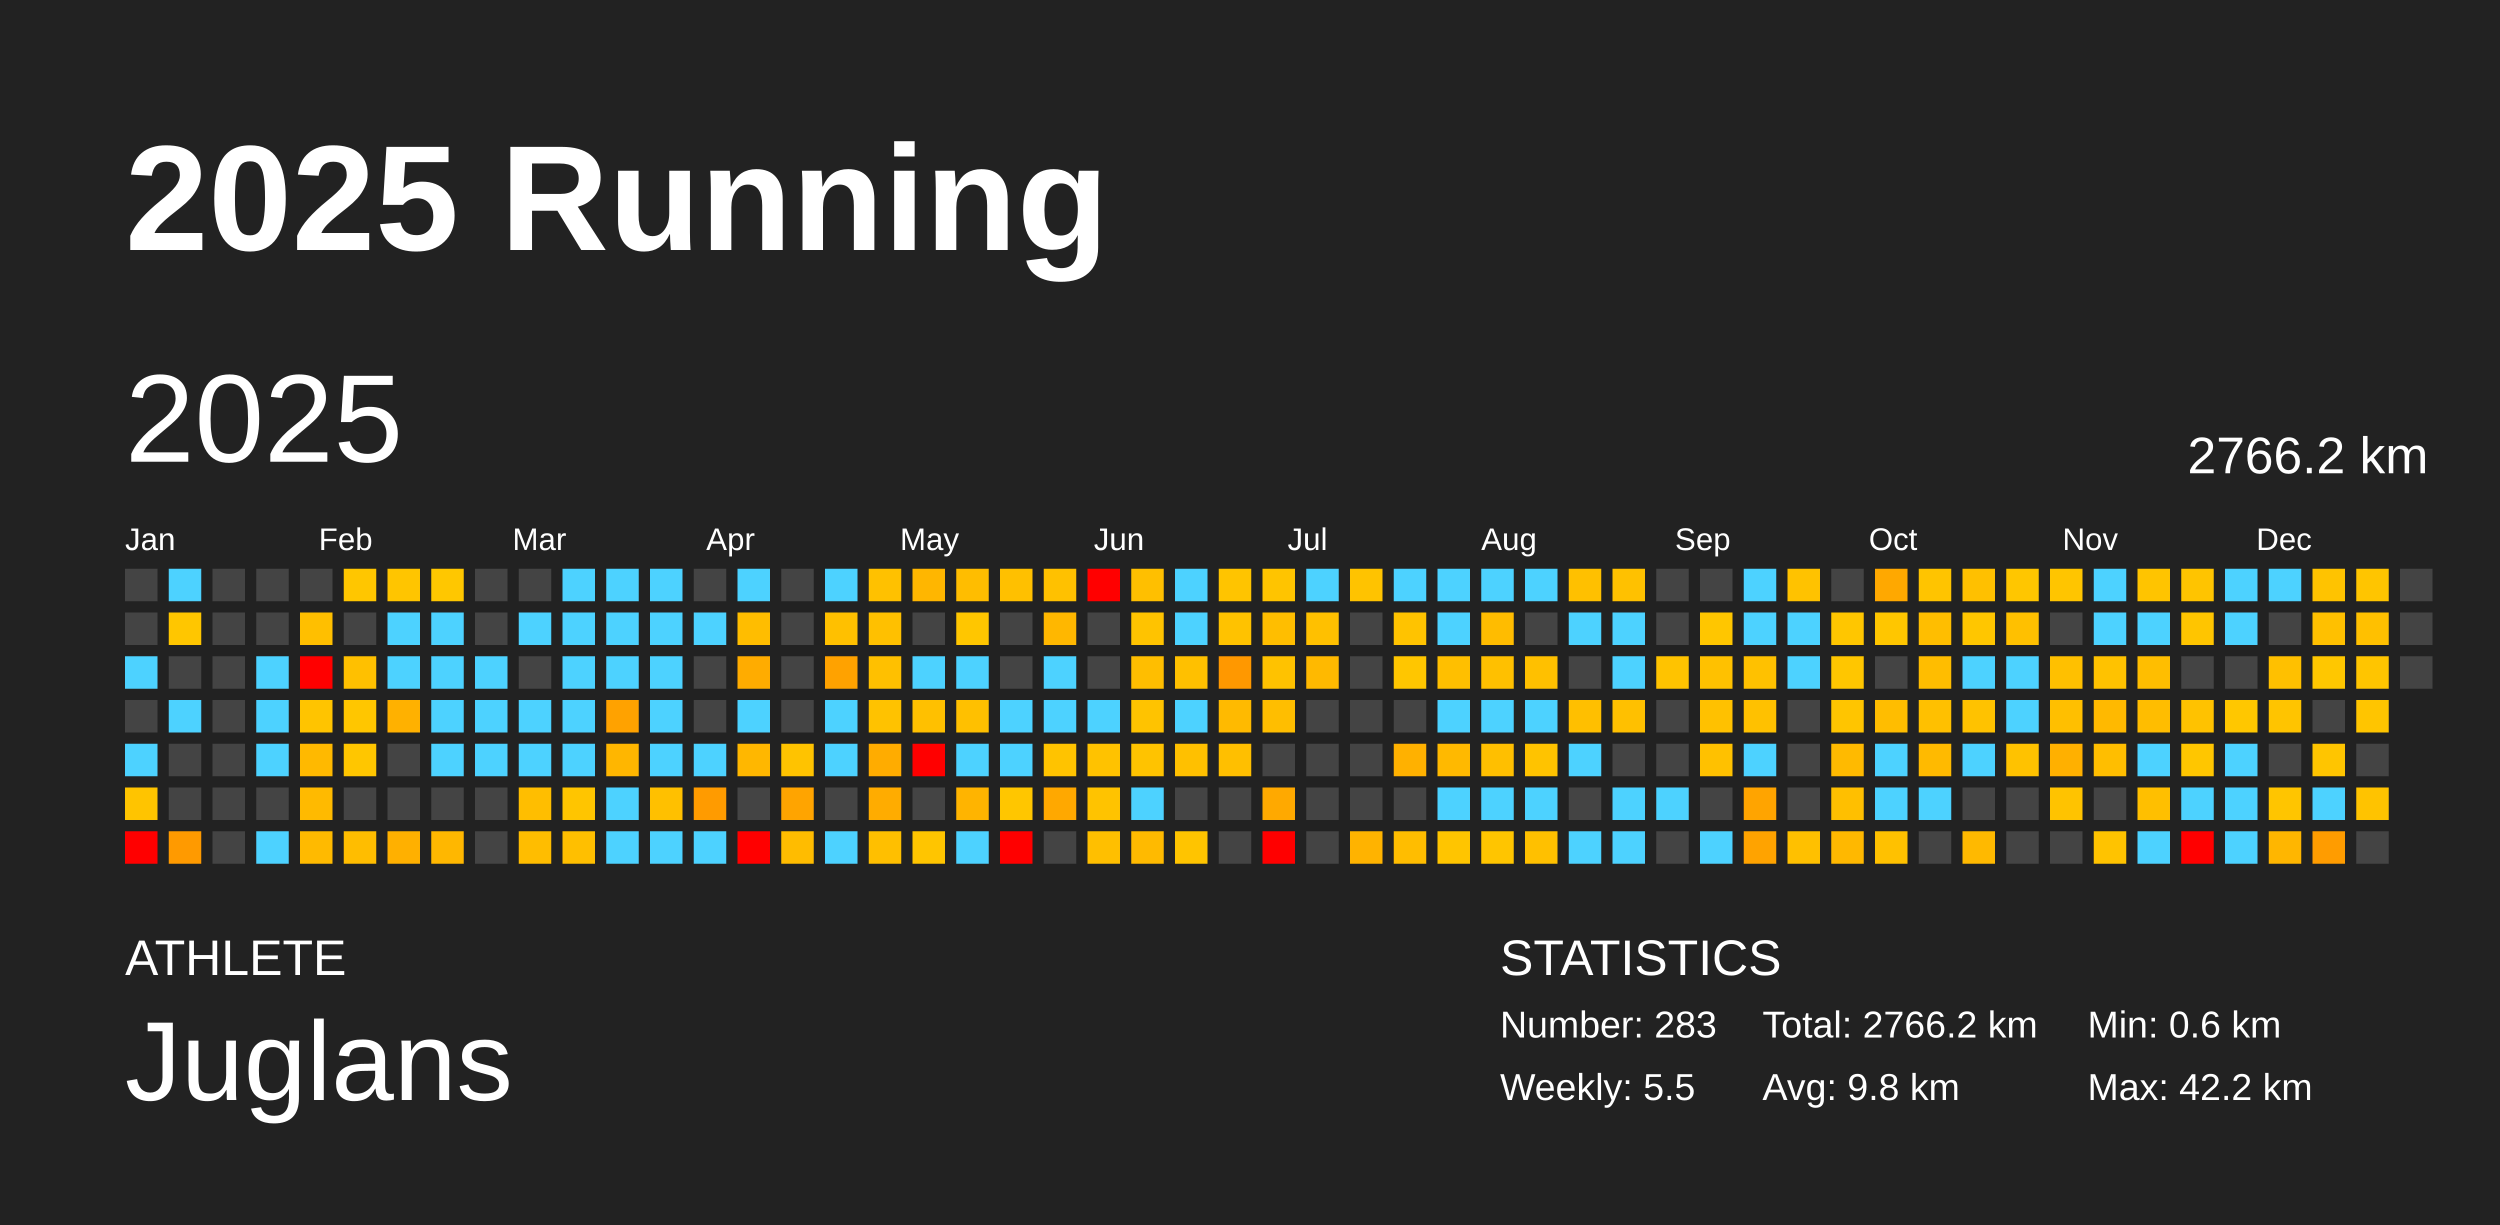
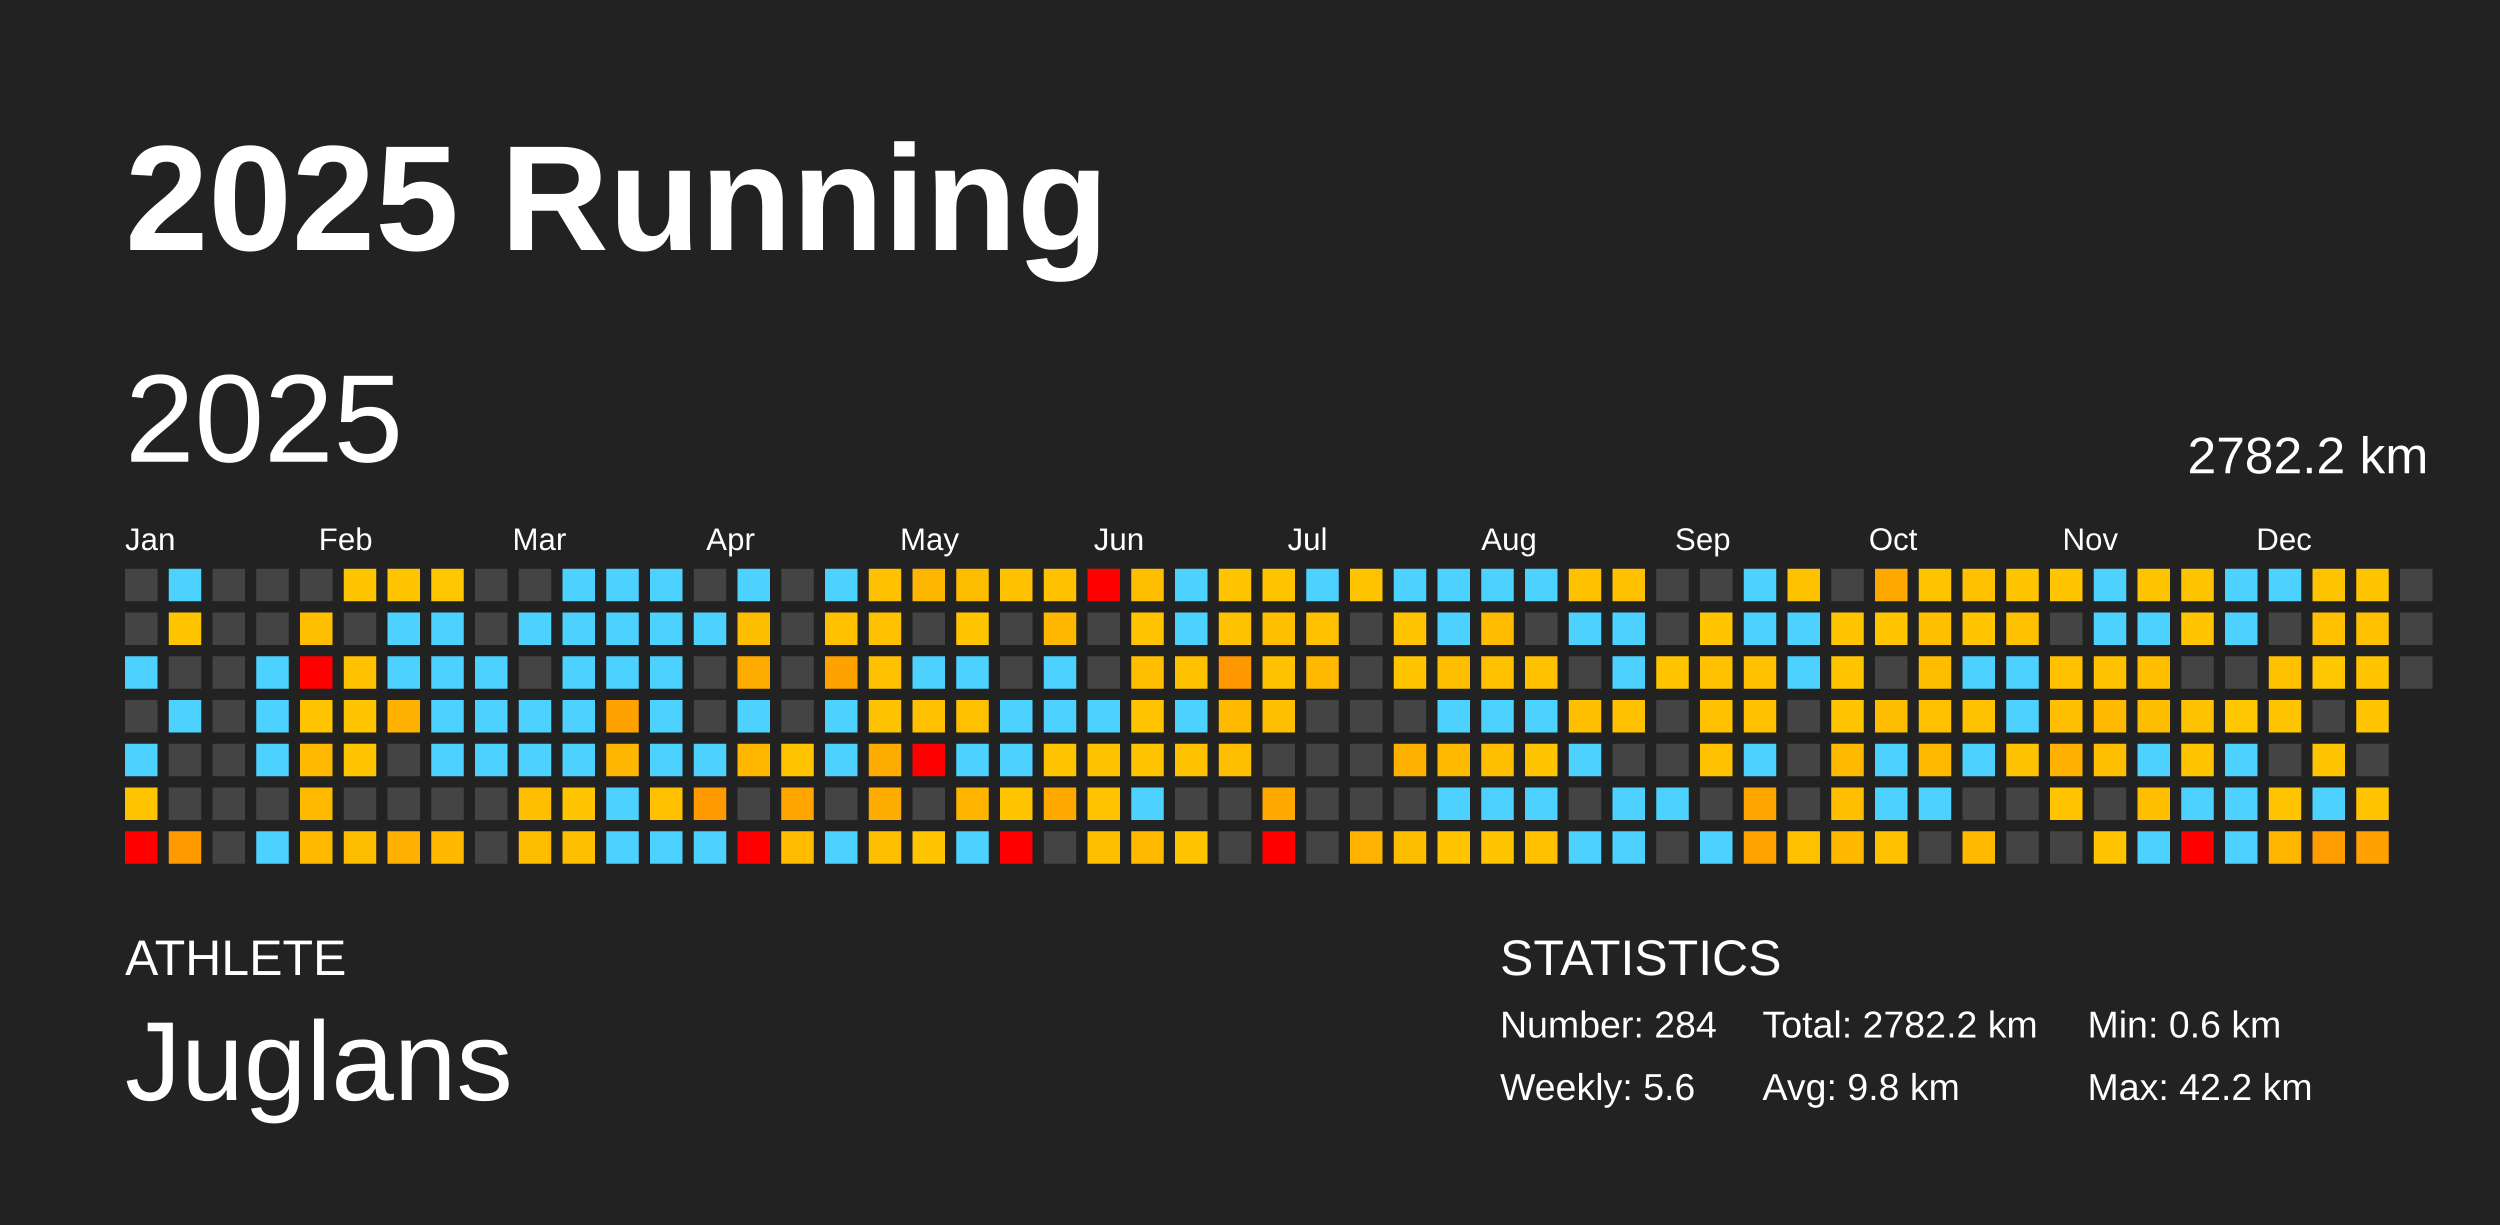
<svg xmlns="http://www.w3.org/2000/svg" baseProfile="full" height="98mm" version="1.1" viewBox="0,0,200,98" width="200mm">
  <defs />
  <rect fill="#222222" height="98" width="200" x="0" y="0" />
  <text fill="#FFFFFF" style="font-size:12px; font-family:Arial; font-weight:bold;" x="10" y="20">2025 Running</text>
  <text fill="#FFFFFF" style="font-size:4px; font-family:Arial" x="10" y="78">ATHLETE</text>
  <text fill="#FFFFFF" style="font-size:9px; font-family:Arial" x="10" y="88">Juglans</text>
  <text fill="#FFFFFF" style="font-size:4px; font-family:Arial" x="120" y="78">STATISTICS</text>
-   <text fill="#FFFFFF" style="font-size:3px; font-family:Arial" x="120" y="83">Number: 283</text>
-   <text fill="#FFFFFF" style="font-size:3px; font-family:Arial" x="120" y="88">Weekly: 5.5</text>
-   <text fill="#FFFFFF" style="font-size:3px; font-family:Arial" x="141" y="83">Total: 2766.2 km</text>
+   <text fill="#FFFFFF" style="font-size:3px; font-family:Arial" x="120" y="83">Number: 284</text>
+   <text fill="#FFFFFF" style="font-size:3px; font-family:Arial" x="120" y="88">Weekly: 5.6</text>
+   <text fill="#FFFFFF" style="font-size:3px; font-family:Arial" x="141" y="83">Total: 2782.2 km</text>
  <text fill="#FFFFFF" style="font-size:3px; font-family:Arial" x="141" y="88">Avg: 9.8 km</text>
  <text fill="#FFFFFF" style="font-size:3px; font-family:Arial" x="167" y="83">Min: 0.6 km</text>
  <text fill="#FFFFFF" style="font-size:3px; font-family:Arial" x="167" y="88">Max: 42.2 km</text>
  <text dominant-baseline="hanging" fill="#FFFFFF" style="font-size:10.0px; font-family:Arial;" x="10" y="30">2025</text>
-   <text dominant-baseline="hanging" fill="#FFFFFF" style="font-size:4.125px; font-family:Arial;" x="175" y="35">2766.2 km</text>
+   <text dominant-baseline="hanging" fill="#FFFFFF" style="font-size:4.125px; font-family:Arial;" x="175" y="35">2782.2 km</text>
  <text fill="#FFFFFF" style="font-size:2.5px; font-family:Arial" x="10.0" y="44">Jan</text>
  <text fill="#FFFFFF" style="font-size:2.5px; font-family:Arial" x="25.5" y="44">Feb</text>
  <text fill="#FFFFFF" style="font-size:2.5px; font-family:Arial" x="41.0" y="44">Mar</text>
  <text fill="#FFFFFF" style="font-size:2.5px; font-family:Arial" x="56.5" y="44">Apr</text>
  <text fill="#FFFFFF" style="font-size:2.5px; font-family:Arial" x="72.0" y="44">May</text>
  <text fill="#FFFFFF" style="font-size:2.5px; font-family:Arial" x="87.5" y="44">Jun</text>
  <text fill="#FFFFFF" style="font-size:2.5px; font-family:Arial" x="103.0" y="44">Jul</text>
  <text fill="#FFFFFF" style="font-size:2.5px; font-family:Arial" x="118.5" y="44">Aug</text>
  <text fill="#FFFFFF" style="font-size:2.5px; font-family:Arial" x="134.0" y="44">Sep</text>
  <text fill="#FFFFFF" style="font-size:2.5px; font-family:Arial" x="149.5" y="44">Oct</text>
  <text fill="#FFFFFF" style="font-size:2.5px; font-family:Arial" x="165.0" y="44">Nov</text>
  <text fill="#FFFFFF" style="font-size:2.5px; font-family:Arial" x="180.5" y="44">Dec</text>
  <rect fill="#444444" height="2.6" width="2.6" x="10.0" y="45.5" />
  <rect fill="#444444" height="2.6" width="2.6" x="10.0" y="49.0" />
  <rect fill="#4dd2ff" height="2.6" width="2.6" x="10.0" y="52.5" />
  <rect fill="#444444" height="2.6" width="2.6" x="10.0" y="56.0" />
  <rect fill="#4dd2ff" height="2.6" width="2.6" x="10.0" y="59.5" />
  <rect fill="#ffc400" height="2.6" width="2.6" x="10.0" y="63.0" />
  <rect fill="red" height="2.6" width="2.6" x="10.0" y="66.5" />
  <rect fill="#4dd2ff" height="2.6" width="2.6" x="13.5" y="45.5" />
  <rect fill="#ffc600" height="2.6" width="2.6" x="13.5" y="49.0" />
  <rect fill="#444444" height="2.6" width="2.6" x="13.5" y="52.5" />
  <rect fill="#4dd2ff" height="2.6" width="2.6" x="13.5" y="56.0" />
  <rect fill="#444444" height="2.6" width="2.6" x="13.5" y="59.5" />
  <rect fill="#444444" height="2.6" width="2.6" x="13.5" y="63.0" />
  <rect fill="#ff9a00" height="2.6" width="2.6" x="13.5" y="66.5" />
  <rect fill="#444444" height="2.6" width="2.6" x="17.0" y="45.5" />
  <rect fill="#444444" height="2.6" width="2.6" x="17.0" y="49.0" />
  <rect fill="#444444" height="2.6" width="2.6" x="17.0" y="52.5" />
  <rect fill="#444444" height="2.6" width="2.6" x="17.0" y="56.0" />
  <rect fill="#444444" height="2.6" width="2.6" x="17.0" y="59.5" />
  <rect fill="#444444" height="2.6" width="2.6" x="17.0" y="63.0" />
  <rect fill="#444444" height="2.6" width="2.6" x="17.0" y="66.5" />
  <rect fill="#444444" height="2.6" width="2.6" x="20.5" y="45.5" />
  <rect fill="#444444" height="2.6" width="2.6" x="20.5" y="49.0" />
  <rect fill="#4dd2ff" height="2.6" width="2.6" x="20.5" y="52.5" />
  <rect fill="#4dd2ff" height="2.6" width="2.6" x="20.5" y="56.0" />
  <rect fill="#4dd2ff" height="2.6" width="2.6" x="20.5" y="59.5" />
  <rect fill="#444444" height="2.6" width="2.6" x="20.5" y="63.0" />
  <rect fill="#4dd2ff" height="2.6" width="2.6" x="20.5" y="66.5" />
  <rect fill="#444444" height="2.6" width="2.6" x="24.0" y="45.5" />
  <rect fill="#ffbf00" height="2.6" width="2.6" x="24.0" y="49.0" />
  <rect fill="red" height="2.6" width="2.6" x="24.0" y="52.5" />
  <rect fill="#ffc400" height="2.6" width="2.6" x="24.0" y="56.0" />
  <rect fill="#ffb900" height="2.6" width="2.6" x="24.0" y="59.5" />
  <rect fill="#ffba00" height="2.6" width="2.6" x="24.0" y="63.0" />
  <rect fill="#ffba00" height="2.6" width="2.6" x="24.0" y="66.5" />
  <rect fill="#ffc600" height="2.6" width="2.6" x="27.5" y="45.5" />
  <rect fill="#444444" height="2.6" width="2.6" x="27.5" y="49.0" />
  <rect fill="#ffc000" height="2.6" width="2.6" x="27.5" y="52.5" />
  <rect fill="#ffc600" height="2.6" width="2.6" x="27.5" y="56.0" />
  <rect fill="#ffc600" height="2.6" width="2.6" x="27.5" y="59.5" />
  <rect fill="#444444" height="2.6" width="2.6" x="27.5" y="63.0" />
  <rect fill="#ffbd00" height="2.6" width="2.6" x="27.5" y="66.5" />
  <rect fill="#ffc500" height="2.6" width="2.6" x="31.0" y="45.5" />
  <rect fill="#4dd2ff" height="2.6" width="2.6" x="31.0" y="49.0" />
  <rect fill="#4dd2ff" height="2.6" width="2.6" x="31.0" y="52.5" />
  <rect fill="#ffb100" height="2.6" width="2.6" x="31.0" y="56.0" />
  <rect fill="#444444" height="2.6" width="2.6" x="31.0" y="59.5" />
  <rect fill="#444444" height="2.6" width="2.6" x="31.0" y="63.0" />
  <rect fill="#ffb000" height="2.6" width="2.6" x="31.0" y="66.5" />
  <rect fill="#ffc700" height="2.6" width="2.6" x="34.5" y="45.5" />
  <rect fill="#4dd2ff" height="2.6" width="2.6" x="34.5" y="49.0" />
  <rect fill="#4dd2ff" height="2.6" width="2.6" x="34.5" y="52.5" />
  <rect fill="#4dd2ff" height="2.6" width="2.6" x="34.5" y="56.0" />
  <rect fill="#4dd2ff" height="2.6" width="2.6" x="34.5" y="59.5" />
  <rect fill="#444444" height="2.6" width="2.6" x="34.5" y="63.0" />
  <rect fill="#ffb700" height="2.6" width="2.6" x="34.5" y="66.5" />
  <rect fill="#444444" height="2.6" width="2.6" x="38.0" y="45.5" />
  <rect fill="#444444" height="2.6" width="2.6" x="38.0" y="49.0" />
  <rect fill="#4dd2ff" height="2.6" width="2.6" x="38.0" y="52.5" />
  <rect fill="#4dd2ff" height="2.6" width="2.6" x="38.0" y="56.0" />
  <rect fill="#4dd2ff" height="2.6" width="2.6" x="38.0" y="59.5" />
  <rect fill="#444444" height="2.6" width="2.6" x="38.0" y="63.0" />
  <rect fill="#444444" height="2.6" width="2.6" x="38.0" y="66.5" />
  <rect fill="#444444" height="2.6" width="2.6" x="41.5" y="45.5" />
  <rect fill="#4dd2ff" height="2.6" width="2.6" x="41.5" y="49.0" />
  <rect fill="#444444" height="2.6" width="2.6" x="41.5" y="52.5" />
  <rect fill="#4dd2ff" height="2.6" width="2.6" x="41.5" y="56.0" />
  <rect fill="#4dd2ff" height="2.6" width="2.6" x="41.5" y="59.5" />
  <rect fill="#ffbe00" height="2.6" width="2.6" x="41.5" y="63.0" />
  <rect fill="#ffbd00" height="2.6" width="2.6" x="41.5" y="66.5" />
  <rect fill="#4dd2ff" height="2.6" width="2.6" x="45.0" y="45.5" />
  <rect fill="#4dd2ff" height="2.6" width="2.6" x="45.0" y="49.0" />
  <rect fill="#4dd2ff" height="2.6" width="2.6" x="45.0" y="52.5" />
  <rect fill="#4dd2ff" height="2.6" width="2.6" x="45.0" y="56.0" />
  <rect fill="#4dd2ff" height="2.6" width="2.6" x="45.0" y="59.5" />
  <rect fill="#ffc500" height="2.6" width="2.6" x="45.0" y="63.0" />
  <rect fill="#ffbf00" height="2.6" width="2.6" x="45.0" y="66.5" />
  <rect fill="#4dd2ff" height="2.6" width="2.6" x="48.5" y="45.5" />
  <rect fill="#4dd2ff" height="2.6" width="2.6" x="48.5" y="49.0" />
  <rect fill="#4dd2ff" height="2.6" width="2.6" x="48.5" y="52.5" />
  <rect fill="#ffa200" height="2.6" width="2.6" x="48.5" y="56.0" />
  <rect fill="#ffb600" height="2.6" width="2.6" x="48.5" y="59.5" />
  <rect fill="#4dd2ff" height="2.6" width="2.6" x="48.5" y="63.0" />
  <rect fill="#4dd2ff" height="2.6" width="2.6" x="48.5" y="66.5" />
  <rect fill="#4dd2ff" height="2.6" width="2.6" x="52.0" y="45.5" />
  <rect fill="#4dd2ff" height="2.6" width="2.6" x="52.0" y="49.0" />
  <rect fill="#4dd2ff" height="2.6" width="2.6" x="52.0" y="52.5" />
  <rect fill="#4dd2ff" height="2.6" width="2.6" x="52.0" y="56.0" />
  <rect fill="#4dd2ff" height="2.6" width="2.6" x="52.0" y="59.5" />
  <rect fill="#ffc000" height="2.6" width="2.6" x="52.0" y="63.0" />
  <rect fill="#4dd2ff" height="2.6" width="2.6" x="52.0" y="66.5" />
  <rect fill="#444444" height="2.6" width="2.6" x="55.5" y="45.5" />
  <rect fill="#4dd2ff" height="2.6" width="2.6" x="55.5" y="49.0" />
  <rect fill="#444444" height="2.6" width="2.6" x="55.5" y="52.5" />
  <rect fill="#444444" height="2.6" width="2.6" x="55.5" y="56.0" />
  <rect fill="#4dd2ff" height="2.6" width="2.6" x="55.5" y="59.5" />
  <rect fill="#ff9b00" height="2.6" width="2.6" x="55.5" y="63.0" />
  <rect fill="#4dd2ff" height="2.6" width="2.6" x="55.5" y="66.5" />
  <rect fill="#4dd2ff" height="2.6" width="2.6" x="59.0" y="45.5" />
  <rect fill="#ffbd00" height="2.6" width="2.6" x="59.0" y="49.0" />
  <rect fill="#ffac00" height="2.6" width="2.6" x="59.0" y="52.5" />
  <rect fill="#4dd2ff" height="2.6" width="2.6" x="59.0" y="56.0" />
  <rect fill="#ffb700" height="2.6" width="2.6" x="59.0" y="59.5" />
  <rect fill="#444444" height="2.6" width="2.6" x="59.0" y="63.0" />
  <rect fill="red" height="2.6" width="2.6" x="59.0" y="66.5" />
  <rect fill="#444444" height="2.6" width="2.6" x="62.5" y="45.5" />
  <rect fill="#444444" height="2.6" width="2.6" x="62.5" y="49.0" />
  <rect fill="#444444" height="2.6" width="2.6" x="62.5" y="52.5" />
  <rect fill="#444444" height="2.6" width="2.6" x="62.5" y="56.0" />
  <rect fill="#ffc300" height="2.6" width="2.6" x="62.5" y="59.5" />
  <rect fill="#ffa400" height="2.6" width="2.6" x="62.5" y="63.0" />
  <rect fill="#ffbc00" height="2.6" width="2.6" x="62.5" y="66.5" />
  <rect fill="#4dd2ff" height="2.6" width="2.6" x="66.0" y="45.5" />
  <rect fill="#ffc000" height="2.6" width="2.6" x="66.0" y="49.0" />
  <rect fill="#ffa200" height="2.6" width="2.6" x="66.0" y="52.5" />
  <rect fill="#4dd2ff" height="2.6" width="2.6" x="66.0" y="56.0" />
  <rect fill="#4dd2ff" height="2.6" width="2.6" x="66.0" y="59.5" />
  <rect fill="#444444" height="2.6" width="2.6" x="66.0" y="63.0" />
  <rect fill="#4dd2ff" height="2.6" width="2.6" x="66.0" y="66.5" />
  <rect fill="#ffc100" height="2.6" width="2.6" x="69.5" y="45.5" />
  <rect fill="#ffc000" height="2.6" width="2.6" x="69.5" y="49.0" />
  <rect fill="#ffc000" height="2.6" width="2.6" x="69.5" y="52.5" />
  <rect fill="#ffc200" height="2.6" width="2.6" x="69.5" y="56.0" />
  <rect fill="#ffac00" height="2.6" width="2.6" x="69.5" y="59.5" />
  <rect fill="#ffac00" height="2.6" width="2.6" x="69.5" y="63.0" />
  <rect fill="#ffbf00" height="2.6" width="2.6" x="69.5" y="66.5" />
  <rect fill="#ffb600" height="2.6" width="2.6" x="73.0" y="45.5" />
  <rect fill="#444444" height="2.6" width="2.6" x="73.0" y="49.0" />
  <rect fill="#4dd2ff" height="2.6" width="2.6" x="73.0" y="52.5" />
  <rect fill="#ffc000" height="2.6" width="2.6" x="73.0" y="56.0" />
  <rect fill="red" height="2.6" width="2.6" x="73.0" y="59.5" />
  <rect fill="#444444" height="2.6" width="2.6" x="73.0" y="63.0" />
  <rect fill="#ffc500" height="2.6" width="2.6" x="73.0" y="66.5" />
  <rect fill="#ffbd00" height="2.6" width="2.6" x="76.5" y="45.5" />
  <rect fill="#ffc600" height="2.6" width="2.6" x="76.5" y="49.0" />
  <rect fill="#4dd2ff" height="2.6" width="2.6" x="76.5" y="52.5" />
  <rect fill="#ffc000" height="2.6" width="2.6" x="76.5" y="56.0" />
  <rect fill="#4dd2ff" height="2.6" width="2.6" x="76.5" y="59.5" />
  <rect fill="#ffb400" height="2.6" width="2.6" x="76.5" y="63.0" />
  <rect fill="#4dd2ff" height="2.6" width="2.6" x="76.5" y="66.5" />
  <rect fill="#ffc000" height="2.6" width="2.6" x="80.0" y="45.5" />
  <rect fill="#444444" height="2.6" width="2.6" x="80.0" y="49.0" />
  <rect fill="#444444" height="2.6" width="2.6" x="80.0" y="52.5" />
  <rect fill="#4dd2ff" height="2.6" width="2.6" x="80.0" y="56.0" />
  <rect fill="#4dd2ff" height="2.6" width="2.6" x="80.0" y="59.5" />
  <rect fill="#ffc600" height="2.6" width="2.6" x="80.0" y="63.0" />
  <rect fill="red" height="2.6" width="2.6" x="80.0" y="66.5" />
  <rect fill="#ffc100" height="2.6" width="2.6" x="83.5" y="45.5" />
  <rect fill="#ffb700" height="2.6" width="2.6" x="83.5" y="49.0" />
  <rect fill="#4dd2ff" height="2.6" width="2.6" x="83.5" y="52.5" />
  <rect fill="#4dd2ff" height="2.6" width="2.6" x="83.5" y="56.0" />
  <rect fill="#ffc300" height="2.6" width="2.6" x="83.5" y="59.5" />
  <rect fill="#ffa800" height="2.6" width="2.6" x="83.5" y="63.0" />
  <rect fill="#444444" height="2.6" width="2.6" x="83.5" y="66.5" />
  <rect fill="red" height="2.6" width="2.6" x="87.0" y="45.5" />
  <rect fill="#444444" height="2.6" width="2.6" x="87.0" y="49.0" />
  <rect fill="#444444" height="2.6" width="2.6" x="87.0" y="52.5" />
  <rect fill="#4dd2ff" height="2.6" width="2.6" x="87.0" y="56.0" />
  <rect fill="#ffc200" height="2.6" width="2.6" x="87.0" y="59.5" />
  <rect fill="#ffc300" height="2.6" width="2.6" x="87.0" y="63.0" />
  <rect fill="#ffbf00" height="2.6" width="2.6" x="87.0" y="66.5" />
  <rect fill="#ffbf00" height="2.6" width="2.6" x="90.5" y="45.5" />
  <rect fill="#ffc300" height="2.6" width="2.6" x="90.5" y="49.0" />
  <rect fill="#ffbe00" height="2.6" width="2.6" x="90.5" y="52.5" />
  <rect fill="#ffc300" height="2.6" width="2.6" x="90.5" y="56.0" />
  <rect fill="#ffc300" height="2.6" width="2.6" x="90.5" y="59.5" />
  <rect fill="#4dd2ff" height="2.6" width="2.6" x="90.5" y="63.0" />
  <rect fill="#ffba00" height="2.6" width="2.6" x="90.5" y="66.5" />
  <rect fill="#4dd2ff" height="2.6" width="2.6" x="94.0" y="45.5" />
  <rect fill="#4dd2ff" height="2.6" width="2.6" x="94.0" y="49.0" />
  <rect fill="#ffc000" height="2.6" width="2.6" x="94.0" y="52.5" />
  <rect fill="#4dd2ff" height="2.6" width="2.6" x="94.0" y="56.0" />
  <rect fill="#ffc000" height="2.6" width="2.6" x="94.0" y="59.5" />
  <rect fill="#444444" height="2.6" width="2.6" x="94.0" y="63.0" />
  <rect fill="#ffc400" height="2.6" width="2.6" x="94.0" y="66.5" />
  <rect fill="#ffc400" height="2.6" width="2.6" x="97.5" y="45.5" />
  <rect fill="#ffc200" height="2.6" width="2.6" x="97.5" y="49.0" />
  <rect fill="#ff9800" height="2.6" width="2.6" x="97.5" y="52.5" />
  <rect fill="#ffba00" height="2.6" width="2.6" x="97.5" y="56.0" />
  <rect fill="#ffbf00" height="2.6" width="2.6" x="97.5" y="59.5" />
  <rect fill="#444444" height="2.6" width="2.6" x="97.5" y="63.0" />
  <rect fill="#444444" height="2.6" width="2.6" x="97.5" y="66.5" />
  <rect fill="#ffc400" height="2.6" width="2.6" x="101.0" y="45.5" />
  <rect fill="#ffbe00" height="2.6" width="2.6" x="101.0" y="49.0" />
  <rect fill="#ffc200" height="2.6" width="2.6" x="101.0" y="52.5" />
  <rect fill="#ffbe00" height="2.6" width="2.6" x="101.0" y="56.0" />
  <rect fill="#444444" height="2.6" width="2.6" x="101.0" y="59.5" />
  <rect fill="#ffa900" height="2.6" width="2.6" x="101.0" y="63.0" />
  <rect fill="red" height="2.6" width="2.6" x="101.0" y="66.5" />
  <rect fill="#4dd2ff" height="2.6" width="2.6" x="104.5" y="45.5" />
  <rect fill="#ffc000" height="2.6" width="2.6" x="104.5" y="49.0" />
  <rect fill="#ffb900" height="2.6" width="2.6" x="104.5" y="52.5" />
  <rect fill="#444444" height="2.6" width="2.6" x="104.5" y="56.0" />
  <rect fill="#444444" height="2.6" width="2.6" x="104.5" y="59.5" />
  <rect fill="#444444" height="2.6" width="2.6" x="104.5" y="63.0" />
  <rect fill="#444444" height="2.6" width="2.6" x="104.5" y="66.5" />
  <rect fill="#ffc300" height="2.6" width="2.6" x="108.0" y="45.5" />
  <rect fill="#444444" height="2.6" width="2.6" x="108.0" y="49.0" />
  <rect fill="#444444" height="2.6" width="2.6" x="108.0" y="52.5" />
  <rect fill="#444444" height="2.6" width="2.6" x="108.0" y="56.0" />
  <rect fill="#444444" height="2.6" width="2.6" x="108.0" y="59.5" />
  <rect fill="#444444" height="2.6" width="2.6" x="108.0" y="63.0" />
  <rect fill="#ffb300" height="2.6" width="2.6" x="108.0" y="66.5" />
  <rect fill="#4dd2ff" height="2.6" width="2.6" x="111.5" y="45.5" />
  <rect fill="#ffc300" height="2.6" width="2.6" x="111.5" y="49.0" />
  <rect fill="#ffc600" height="2.6" width="2.6" x="111.5" y="52.5" />
  <rect fill="#444444" height="2.6" width="2.6" x="111.5" y="56.0" />
  <rect fill="#ffb100" height="2.6" width="2.6" x="111.5" y="59.5" />
  <rect fill="#444444" height="2.6" width="2.6" x="111.5" y="63.0" />
  <rect fill="#ffbd00" height="2.6" width="2.6" x="111.5" y="66.5" />
  <rect fill="#4dd2ff" height="2.6" width="2.6" x="115.0" y="45.5" />
  <rect fill="#4dd2ff" height="2.6" width="2.6" x="115.0" y="49.0" />
  <rect fill="#ffbf00" height="2.6" width="2.6" x="115.0" y="52.5" />
  <rect fill="#4dd2ff" height="2.6" width="2.6" x="115.0" y="56.0" />
  <rect fill="#ffb900" height="2.6" width="2.6" x="115.0" y="59.5" />
  <rect fill="#4dd2ff" height="2.6" width="2.6" x="115.0" y="63.0" />
  <rect fill="#ffc500" height="2.6" width="2.6" x="115.0" y="66.5" />
  <rect fill="#4dd2ff" height="2.6" width="2.6" x="118.5" y="45.5" />
  <rect fill="#ffbc00" height="2.6" width="2.6" x="118.5" y="49.0" />
  <rect fill="#ffc000" height="2.6" width="2.6" x="118.5" y="52.5" />
  <rect fill="#4dd2ff" height="2.6" width="2.6" x="118.5" y="56.0" />
  <rect fill="#ffbf00" height="2.6" width="2.6" x="118.5" y="59.5" />
  <rect fill="#4dd2ff" height="2.6" width="2.6" x="118.5" y="63.0" />
  <rect fill="#ffc500" height="2.6" width="2.6" x="118.5" y="66.5" />
  <rect fill="#4dd2ff" height="2.6" width="2.6" x="122.0" y="45.5" />
  <rect fill="#444444" height="2.6" width="2.6" x="122.0" y="49.0" />
  <rect fill="#ffc000" height="2.6" width="2.6" x="122.0" y="52.5" />
  <rect fill="#4dd2ff" height="2.6" width="2.6" x="122.0" y="56.0" />
  <rect fill="#ffc300" height="2.6" width="2.6" x="122.0" y="59.5" />
  <rect fill="#4dd2ff" height="2.6" width="2.6" x="122.0" y="63.0" />
  <rect fill="#ffc000" height="2.6" width="2.6" x="122.0" y="66.5" />
  <rect fill="#ffc000" height="2.6" width="2.6" x="125.5" y="45.5" />
  <rect fill="#4dd2ff" height="2.6" width="2.6" x="125.5" y="49.0" />
  <rect fill="#444444" height="2.6" width="2.6" x="125.5" y="52.5" />
  <rect fill="#ffbf00" height="2.6" width="2.6" x="125.5" y="56.0" />
  <rect fill="#4dd2ff" height="2.6" width="2.6" x="125.5" y="59.5" />
  <rect fill="#444444" height="2.6" width="2.6" x="125.5" y="63.0" />
  <rect fill="#4dd2ff" height="2.6" width="2.6" x="125.5" y="66.5" />
  <rect fill="#ffc100" height="2.6" width="2.6" x="129.0" y="45.5" />
  <rect fill="#4dd2ff" height="2.6" width="2.6" x="129.0" y="49.0" />
  <rect fill="#4dd2ff" height="2.6" width="2.6" x="129.0" y="52.5" />
  <rect fill="#ffc000" height="2.6" width="2.6" x="129.0" y="56.0" />
  <rect fill="#444444" height="2.6" width="2.6" x="129.0" y="59.5" />
  <rect fill="#4dd2ff" height="2.6" width="2.6" x="129.0" y="63.0" />
  <rect fill="#4dd2ff" height="2.6" width="2.6" x="129.0" y="66.5" />
  <rect fill="#444444" height="2.6" width="2.6" x="132.5" y="45.5" />
  <rect fill="#444444" height="2.6" width="2.6" x="132.5" y="49.0" />
  <rect fill="#ffc300" height="2.6" width="2.6" x="132.5" y="52.5" />
  <rect fill="#444444" height="2.6" width="2.6" x="132.5" y="56.0" />
  <rect fill="#444444" height="2.6" width="2.6" x="132.5" y="59.5" />
  <rect fill="#4dd2ff" height="2.6" width="2.6" x="132.5" y="63.0" />
  <rect fill="#444444" height="2.6" width="2.6" x="132.5" y="66.5" />
  <rect fill="#444444" height="2.6" width="2.6" x="136.0" y="45.5" />
  <rect fill="#ffc600" height="2.6" width="2.6" x="136.0" y="49.0" />
  <rect fill="#ffc100" height="2.6" width="2.6" x="136.0" y="52.5" />
  <rect fill="#ffc100" height="2.6" width="2.6" x="136.0" y="56.0" />
  <rect fill="#ffc100" height="2.6" width="2.6" x="136.0" y="59.5" />
  <rect fill="#444444" height="2.6" width="2.6" x="136.0" y="63.0" />
  <rect fill="#4dd2ff" height="2.6" width="2.6" x="136.0" y="66.5" />
  <rect fill="#4dd2ff" height="2.6" width="2.6" x="139.5" y="45.5" />
  <rect fill="#4dd2ff" height="2.6" width="2.6" x="139.5" y="49.0" />
  <rect fill="#ffc100" height="2.6" width="2.6" x="139.5" y="52.5" />
  <rect fill="#ffc100" height="2.6" width="2.6" x="139.5" y="56.0" />
  <rect fill="#4dd2ff" height="2.6" width="2.6" x="139.5" y="59.5" />
  <rect fill="#ffa400" height="2.6" width="2.6" x="139.5" y="63.0" />
  <rect fill="#ffa300" height="2.6" width="2.6" x="139.5" y="66.5" />
  <rect fill="#ffc200" height="2.6" width="2.6" x="143.0" y="45.5" />
  <rect fill="#4dd2ff" height="2.6" width="2.6" x="143.0" y="49.0" />
  <rect fill="#4dd2ff" height="2.6" width="2.6" x="143.0" y="52.5" />
  <rect fill="#444444" height="2.6" width="2.6" x="143.0" y="56.0" />
  <rect fill="#444444" height="2.6" width="2.6" x="143.0" y="59.5" />
  <rect fill="#444444" height="2.6" width="2.6" x="143.0" y="63.0" />
  <rect fill="#ffc000" height="2.6" width="2.6" x="143.0" y="66.5" />
  <rect fill="#444444" height="2.6" width="2.6" x="146.5" y="45.5" />
  <rect fill="#ffc600" height="2.6" width="2.6" x="146.5" y="49.0" />
  <rect fill="#ffc600" height="2.6" width="2.6" x="146.5" y="52.5" />
  <rect fill="#ffc500" height="2.6" width="2.6" x="146.5" y="56.0" />
  <rect fill="#ffba00" height="2.6" width="2.6" x="146.5" y="59.5" />
  <rect fill="#ffbf00" height="2.6" width="2.6" x="146.5" y="63.0" />
  <rect fill="#ffb800" height="2.6" width="2.6" x="146.5" y="66.5" />
  <rect fill="#ffa800" height="2.6" width="2.6" x="150.0" y="45.5" />
  <rect fill="#ffc600" height="2.6" width="2.6" x="150.0" y="49.0" />
  <rect fill="#444444" height="2.6" width="2.6" x="150.0" y="52.5" />
  <rect fill="#ffbd00" height="2.6" width="2.6" x="150.0" y="56.0" />
  <rect fill="#4dd2ff" height="2.6" width="2.6" x="150.0" y="59.5" />
  <rect fill="#4dd2ff" height="2.6" width="2.6" x="150.0" y="63.0" />
  <rect fill="#ffc100" height="2.6" width="2.6" x="150.0" y="66.5" />
  <rect fill="#ffc400" height="2.6" width="2.6" x="153.5" y="45.5" />
  <rect fill="#ffbe00" height="2.6" width="2.6" x="153.5" y="49.0" />
  <rect fill="#ffbd00" height="2.6" width="2.6" x="153.5" y="52.5" />
  <rect fill="#ffc000" height="2.6" width="2.6" x="153.5" y="56.0" />
  <rect fill="#ffba00" height="2.6" width="2.6" x="153.5" y="59.5" />
  <rect fill="#4dd2ff" height="2.6" width="2.6" x="153.5" y="63.0" />
  <rect fill="#444444" height="2.6" width="2.6" x="153.5" y="66.5" />
  <rect fill="#ffc000" height="2.6" width="2.6" x="157.0" y="45.5" />
  <rect fill="#ffc600" height="2.6" width="2.6" x="157.0" y="49.0" />
  <rect fill="#4dd2ff" height="2.6" width="2.6" x="157.0" y="52.5" />
  <rect fill="#ffc200" height="2.6" width="2.6" x="157.0" y="56.0" />
  <rect fill="#4dd2ff" height="2.6" width="2.6" x="157.0" y="59.5" />
  <rect fill="#444444" height="2.6" width="2.6" x="157.0" y="63.0" />
  <rect fill="#ffb900" height="2.6" width="2.6" x="157.0" y="66.5" />
  <rect fill="#ffc600" height="2.6" width="2.6" x="160.5" y="45.5" />
  <rect fill="#ffc000" height="2.6" width="2.6" x="160.5" y="49.0" />
  <rect fill="#4dd2ff" height="2.6" width="2.6" x="160.5" y="52.5" />
  <rect fill="#4dd2ff" height="2.6" width="2.6" x="160.5" y="56.0" />
  <rect fill="#ffc200" height="2.6" width="2.6" x="160.5" y="59.5" />
  <rect fill="#444444" height="2.6" width="2.6" x="160.5" y="63.0" />
  <rect fill="#444444" height="2.6" width="2.6" x="160.5" y="66.5" />
  <rect fill="#ffc500" height="2.6" width="2.6" x="164.0" y="45.5" />
  <rect fill="#444444" height="2.6" width="2.6" x="164.0" y="49.0" />
  <rect fill="#ffc000" height="2.6" width="2.6" x="164.0" y="52.5" />
  <rect fill="#ffbf00" height="2.6" width="2.6" x="164.0" y="56.0" />
  <rect fill="#ffb000" height="2.6" width="2.6" x="164.0" y="59.5" />
  <rect fill="#ffc300" height="2.6" width="2.6" x="164.0" y="63.0" />
  <rect fill="#444444" height="2.6" width="2.6" x="164.0" y="66.5" />
  <rect fill="#4dd2ff" height="2.6" width="2.6" x="167.5" y="45.5" />
  <rect fill="#4dd2ff" height="2.6" width="2.6" x="167.5" y="49.0" />
  <rect fill="#ffc200" height="2.6" width="2.6" x="167.5" y="52.5" />
  <rect fill="#ffb900" height="2.6" width="2.6" x="167.5" y="56.0" />
  <rect fill="#ffbe00" height="2.6" width="2.6" x="167.5" y="59.5" />
  <rect fill="#444444" height="2.6" width="2.6" x="167.5" y="63.0" />
  <rect fill="#ffc300" height="2.6" width="2.6" x="167.5" y="66.5" />
  <rect fill="#ffc400" height="2.6" width="2.6" x="171.0" y="45.5" />
  <rect fill="#4dd2ff" height="2.6" width="2.6" x="171.0" y="49.0" />
  <rect fill="#ffbe00" height="2.6" width="2.6" x="171.0" y="52.5" />
  <rect fill="#ffbd00" height="2.6" width="2.6" x="171.0" y="56.0" />
  <rect fill="#4dd2ff" height="2.6" width="2.6" x="171.0" y="59.5" />
  <rect fill="#ffbf00" height="2.6" width="2.6" x="171.0" y="63.0" />
  <rect fill="#4dd2ff" height="2.6" width="2.6" x="171.0" y="66.5" />
  <rect fill="#ffc400" height="2.6" width="2.6" x="174.5" y="45.5" />
  <rect fill="#ffc500" height="2.6" width="2.6" x="174.5" y="49.0" />
  <rect fill="#444444" height="2.6" width="2.6" x="174.5" y="52.5" />
  <rect fill="#ffc200" height="2.6" width="2.6" x="174.5" y="56.0" />
  <rect fill="#ffc600" height="2.6" width="2.6" x="174.5" y="59.5" />
  <rect fill="#4dd2ff" height="2.6" width="2.6" x="174.5" y="63.0" />
  <rect fill="red" height="2.6" width="2.6" x="174.5" y="66.5" />
  <rect fill="#4dd2ff" height="2.6" width="2.6" x="178.0" y="45.5" />
  <rect fill="#4dd2ff" height="2.6" width="2.6" x="178.0" y="49.0" />
  <rect fill="#444444" height="2.6" width="2.6" x="178.0" y="52.5" />
  <rect fill="#ffc700" height="2.6" width="2.6" x="178.0" y="56.0" />
  <rect fill="#4dd2ff" height="2.6" width="2.6" x="178.0" y="59.5" />
  <rect fill="#4dd2ff" height="2.6" width="2.6" x="178.0" y="63.0" />
  <rect fill="#4dd2ff" height="2.6" width="2.6" x="178.0" y="66.5" />
  <rect fill="#4dd2ff" height="2.6" width="2.6" x="181.5" y="45.5" />
  <rect fill="#444444" height="2.6" width="2.6" x="181.5" y="49.0" />
  <rect fill="#ffc000" height="2.6" width="2.6" x="181.5" y="52.5" />
  <rect fill="#ffc400" height="2.6" width="2.6" x="181.5" y="56.0" />
  <rect fill="#444444" height="2.6" width="2.6" x="181.5" y="59.5" />
  <rect fill="#ffc500" height="2.6" width="2.6" x="181.5" y="63.0" />
  <rect fill="#ffb600" height="2.6" width="2.6" x="181.5" y="66.5" />
  <rect fill="#ffc300" height="2.6" width="2.6" x="185.0" y="45.5" />
  <rect fill="#ffc000" height="2.6" width="2.6" x="185.0" y="49.0" />
  <rect fill="#ffc700" height="2.6" width="2.6" x="185.0" y="52.5" />
  <rect fill="#444444" height="2.6" width="2.6" x="185.0" y="56.0" />
  <rect fill="#ffc500" height="2.6" width="2.6" x="185.0" y="59.5" />
  <rect fill="#4dd2ff" height="2.6" width="2.6" x="185.0" y="63.0" />
  <rect fill="#ff9c00" height="2.6" width="2.6" x="185.0" y="66.5" />
  <rect fill="#ffc500" height="2.6" width="2.6" x="188.5" y="45.5" />
  <rect fill="#ffc000" height="2.6" width="2.6" x="188.5" y="49.0" />
  <rect fill="#ffc500" height="2.6" width="2.6" x="188.5" y="52.5" />
  <rect fill="#ffc500" height="2.6" width="2.6" x="188.5" y="56.0" />
  <rect fill="#444444" height="2.6" width="2.6" x="188.5" y="59.5" />
  <rect fill="#ffc300" height="2.6" width="2.6" x="188.5" y="63.0" />
-   <rect fill="#444444" height="2.6" width="2.6" x="188.5" y="66.5" />
+   <rect fill="#ffa100" height="2.6" width="2.6" x="188.5" y="66.5" />
  <rect fill="#444444" height="2.6" width="2.6" x="192.0" y="45.5" />
  <rect fill="#444444" height="2.6" width="2.6" x="192.0" y="49.0" />
  <rect fill="#444444" height="2.6" width="2.6" x="192.0" y="52.5" />
</svg>
